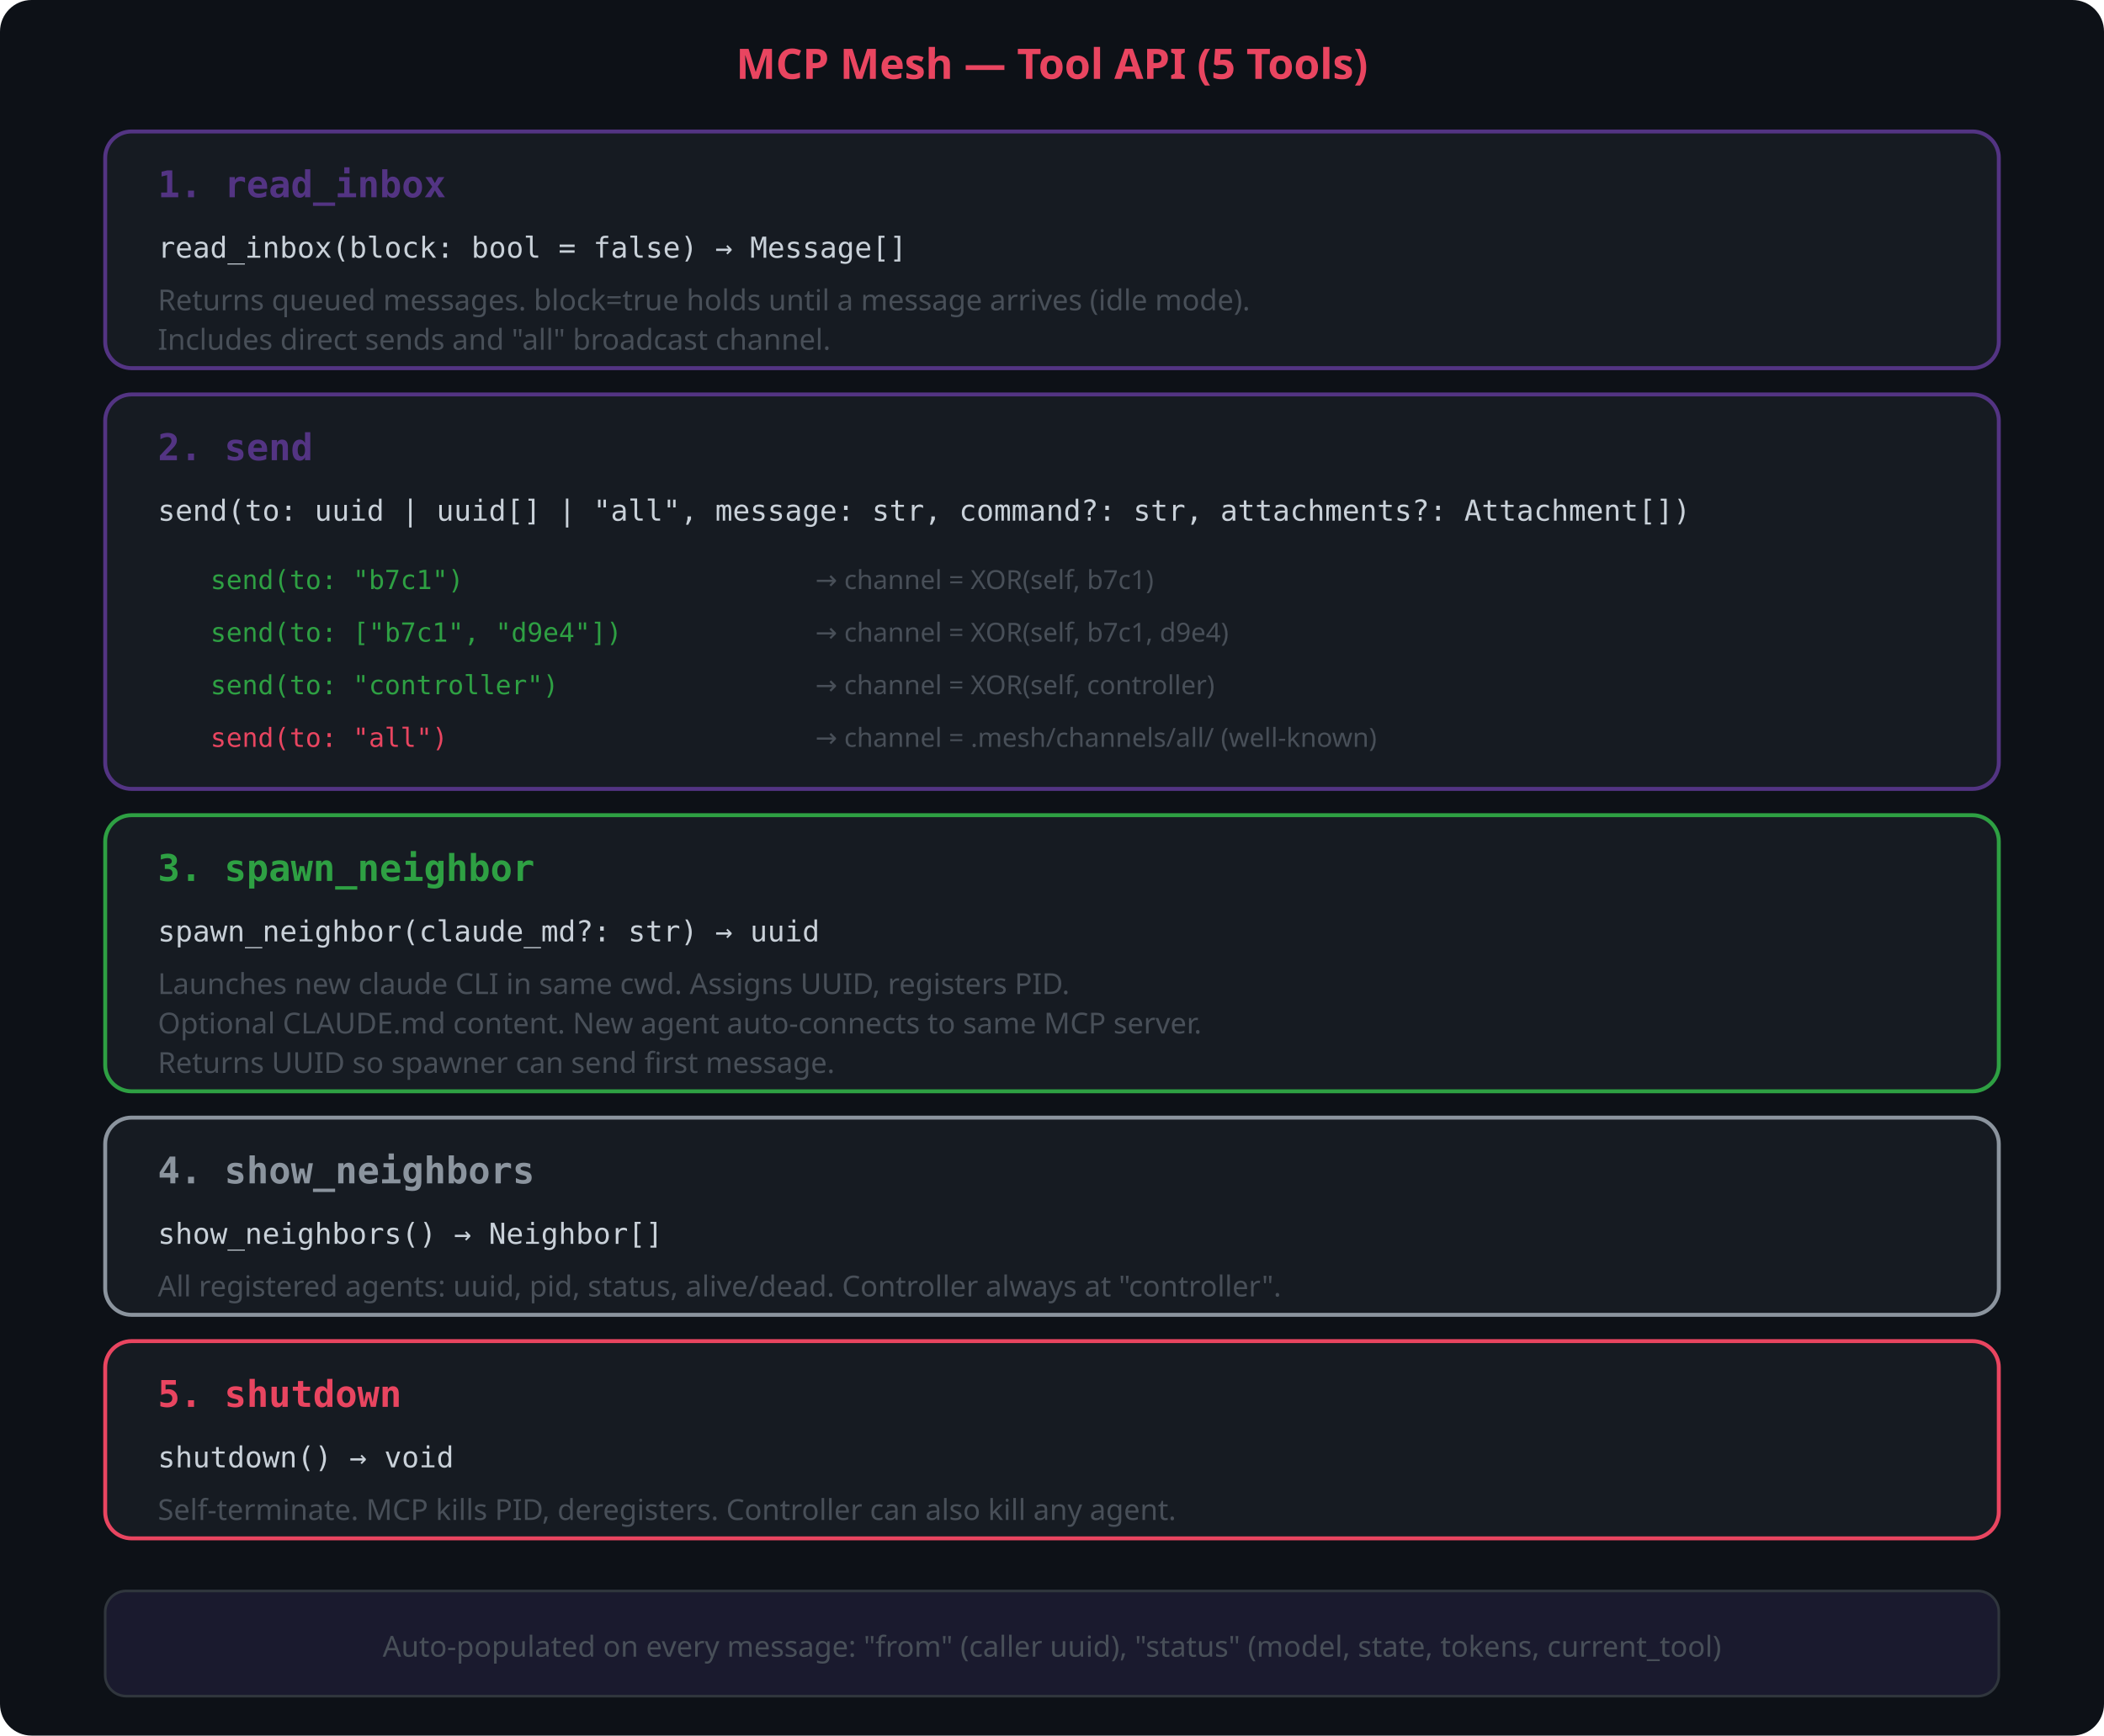
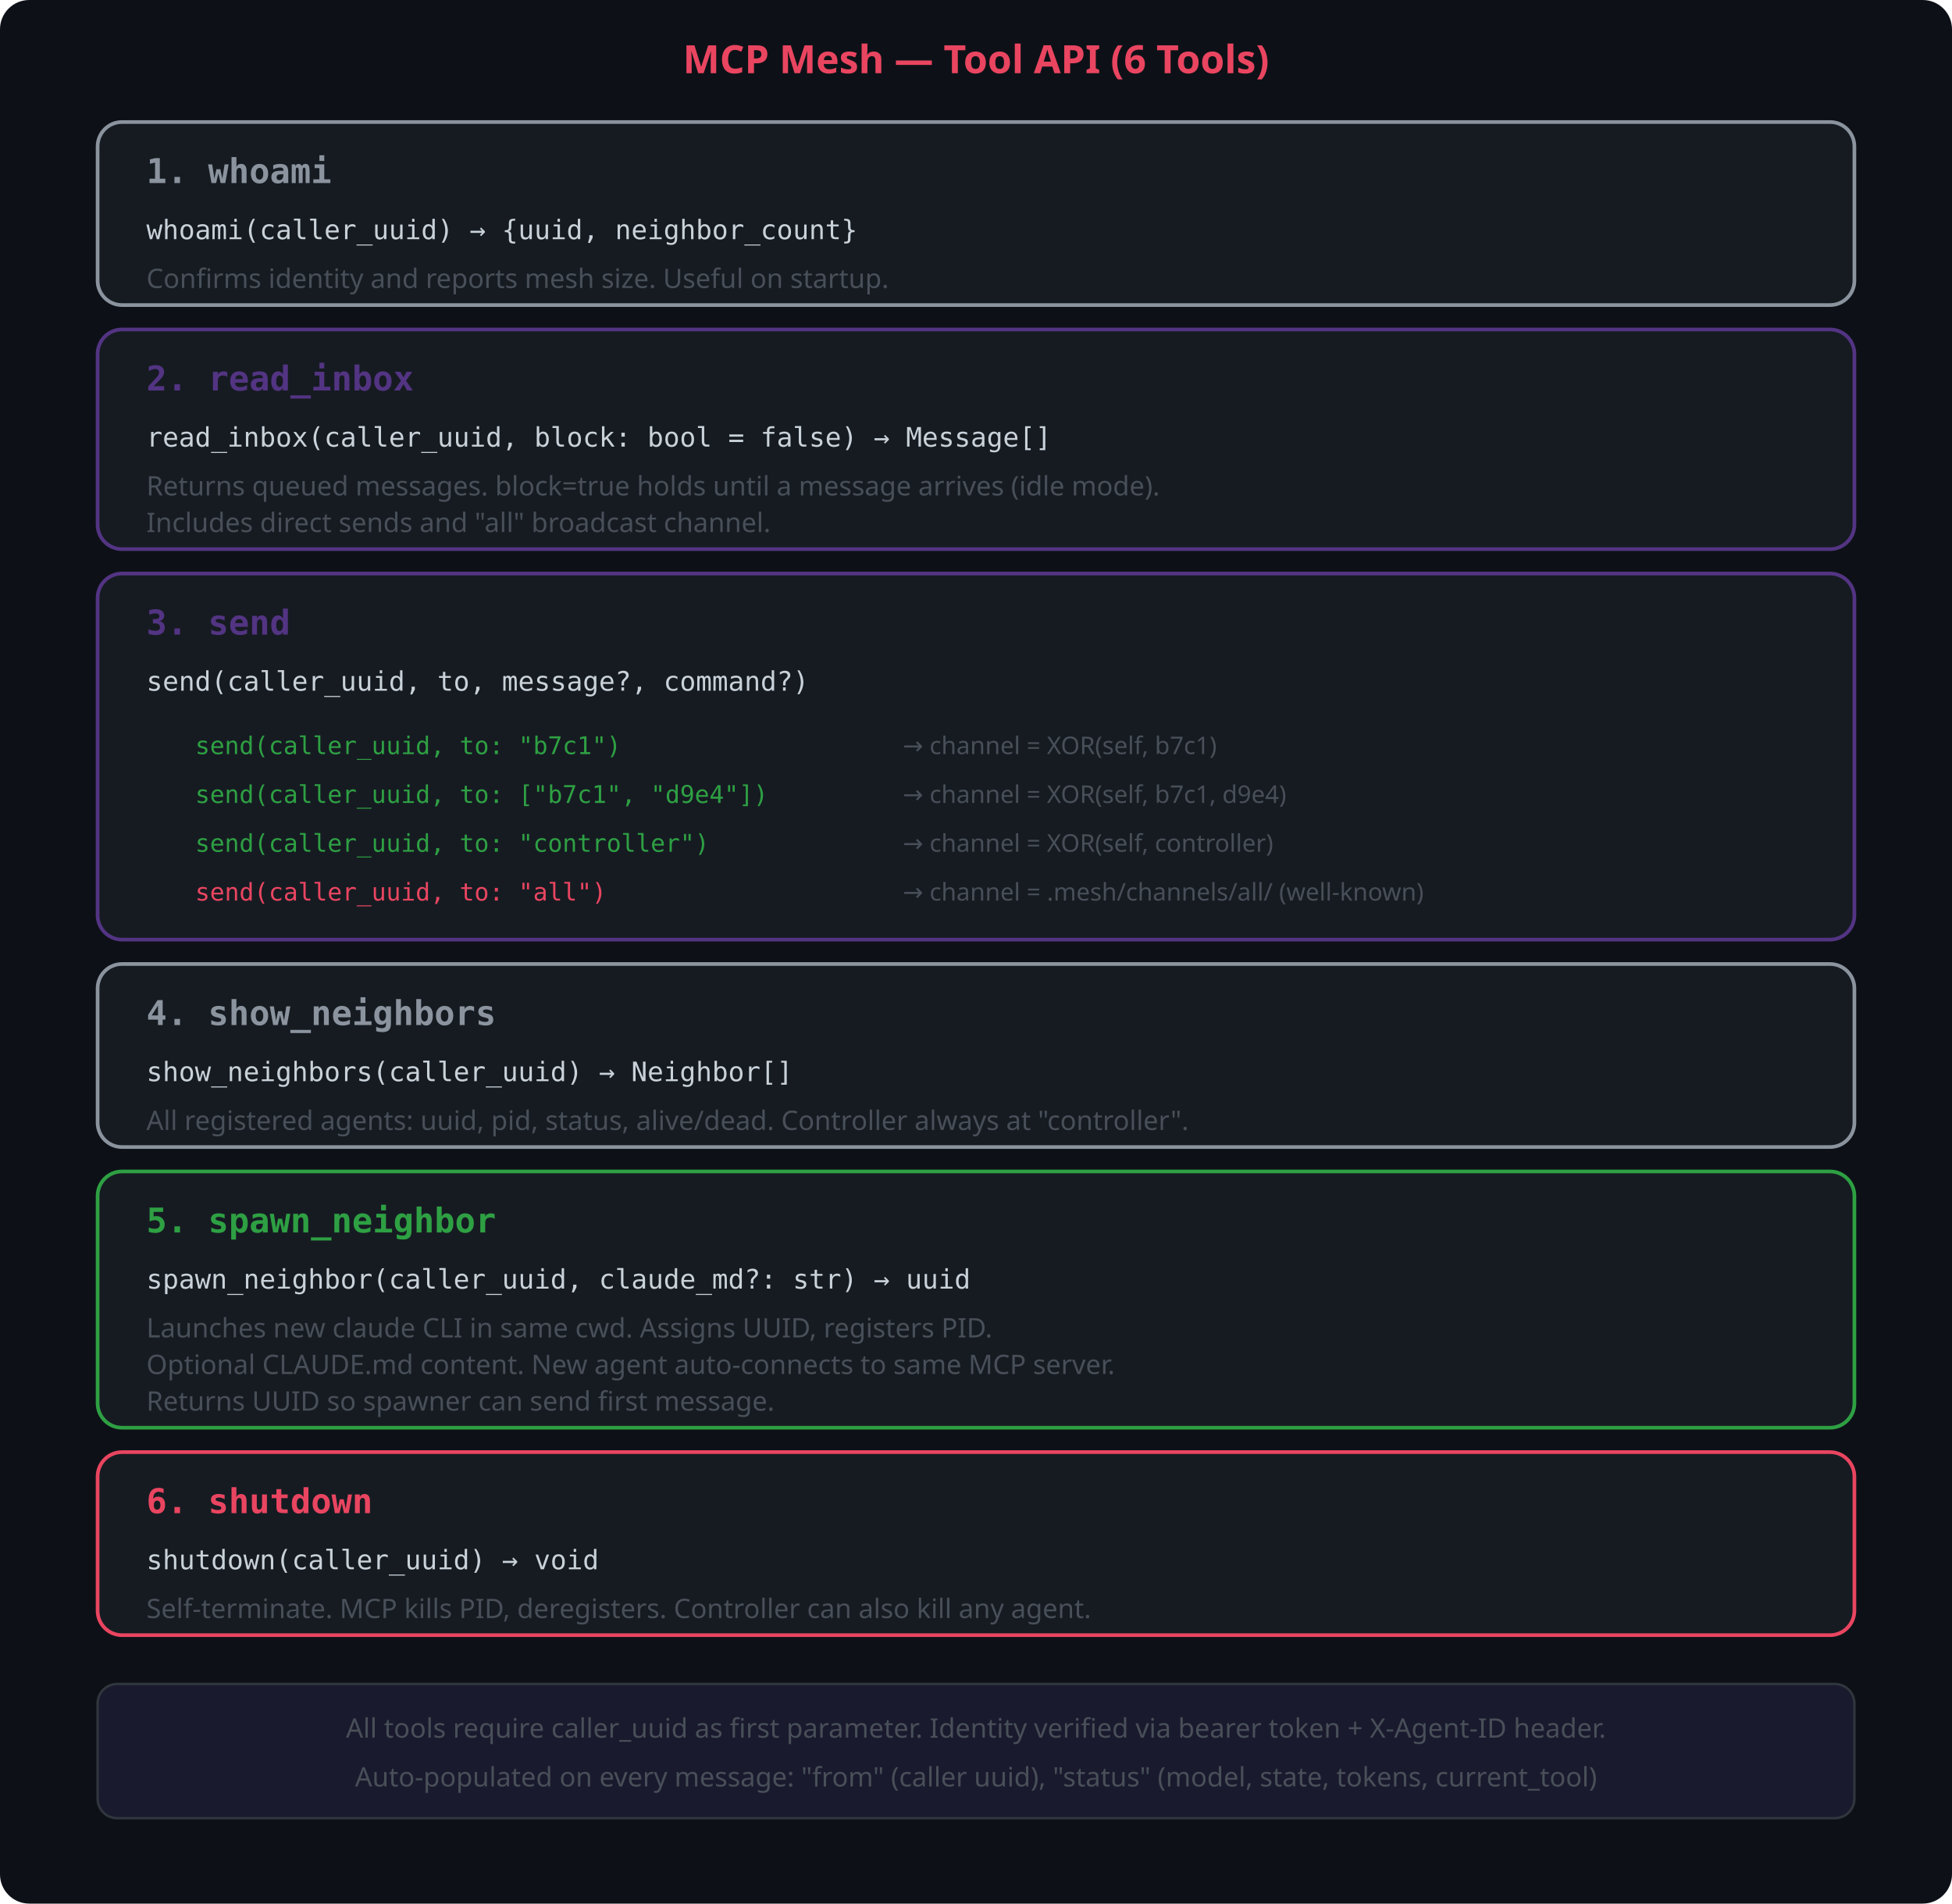
- <svg xmlns="http://www.w3.org/2000/svg" viewBox="0 0 800 660">
-   <rect width="800" height="660" rx="12" fill="#0d1117" />
-   <text x="400" y="30" text-anchor="middle" fill="#e94560" font-family="system-ui" font-size="16" font-weight="bold">MCP Mesh — Tool API (5 Tools)</text>
-   <rect x="40" y="50" width="720" height="90" rx="10" fill="#161b22" stroke="#533483" stroke-width="1.5" />
-   <text x="60" y="75" fill="#533483" font-family="monospace" font-size="14" font-weight="bold">1. read_inbox</text>
-   <text x="60" y="98" fill="#c9d1d9" font-family="monospace" font-size="11">read_inbox(block: bool = false) → Message[]</text>
-   <text x="60" y="118" fill="#484f58" font-family="system-ui" font-size="11">Returns queued messages. block=true holds until a message arrives (idle mode).</text>
-   <text x="60" y="133" fill="#484f58" font-family="system-ui" font-size="11">Includes direct sends and "all" broadcast channel.</text>
-   <rect x="40" y="150" width="720" height="150" rx="10" fill="#161b22" stroke="#533483" stroke-width="1.5" />
-   <text x="60" y="175" fill="#533483" font-family="monospace" font-size="14" font-weight="bold">2. send</text>
-   <text x="60" y="198" fill="#c9d1d9" font-family="monospace" font-size="11">send(to: uuid | uuid[] | "all", message: str, command?: str, attachments?: Attachment[])</text>
-   <text x="80" y="224" fill="#2ea043" font-family="monospace" font-size="10">send(to: "b7c1")</text>
-   <text x="310" y="224" fill="#484f58" font-family="system-ui" font-size="10">→ channel = XOR(self, b7c1)</text>
-   <text x="80" y="244" fill="#2ea043" font-family="monospace" font-size="10">send(to: ["b7c1", "d9e4"])</text>
-   <text x="310" y="244" fill="#484f58" font-family="system-ui" font-size="10">→ channel = XOR(self, b7c1, d9e4)</text>
-   <text x="80" y="264" fill="#2ea043" font-family="monospace" font-size="10">send(to: "controller")</text>
-   <text x="310" y="264" fill="#484f58" font-family="system-ui" font-size="10">→ channel = XOR(self, controller)</text>
-   <text x="80" y="284" fill="#e94560" font-family="monospace" font-size="10">send(to: "all")</text>
-   <text x="310" y="284" fill="#484f58" font-family="system-ui" font-size="10">→ channel = .mesh/channels/all/ (well-known)</text>
-   <rect x="40" y="310" width="720" height="105" rx="10" fill="#161b22" stroke="#2ea043" stroke-width="1.5" />
-   <text x="60" y="335" fill="#2ea043" font-family="monospace" font-size="14" font-weight="bold">3. spawn_neighbor</text>
-   <text x="60" y="358" fill="#c9d1d9" font-family="monospace" font-size="11">spawn_neighbor(claude_md?: str) → uuid</text>
-   <text x="60" y="378" fill="#484f58" font-family="system-ui" font-size="11">Launches new claude CLI in same cwd. Assigns UUID, registers PID.</text>
-   <text x="60" y="393" fill="#484f58" font-family="system-ui" font-size="11">Optional CLAUDE.md content. New agent auto-connects to same MCP server.</text>
-   <text x="60" y="408" fill="#484f58" font-family="system-ui" font-size="11">Returns UUID so spawner can send first message.</text>
-   <rect x="40" y="425" width="720" height="75" rx="10" fill="#161b22" stroke="#8b949e" stroke-width="1.5" />
-   <text x="60" y="450" fill="#8b949e" font-family="monospace" font-size="14" font-weight="bold">4. show_neighbors</text>
-   <text x="60" y="473" fill="#c9d1d9" font-family="monospace" font-size="11">show_neighbors() → Neighbor[]</text>
-   <text x="60" y="493" fill="#484f58" font-family="system-ui" font-size="11">All registered agents: uuid, pid, status, alive/dead. Controller always at "controller".</text>
-   <rect x="40" y="510" width="720" height="75" rx="10" fill="#161b22" stroke="#e94560" stroke-width="1.5" />
-   <text x="60" y="535" fill="#e94560" font-family="monospace" font-size="14" font-weight="bold">5. shutdown</text>
-   <text x="60" y="558" fill="#c9d1d9" font-family="monospace" font-size="11">shutdown() → void</text>
-   <text x="60" y="578" fill="#484f58" font-family="system-ui" font-size="11">Self-terminate. MCP kills PID, deregisters. Controller can also kill any agent.</text>
-   <rect x="40" y="605" width="720" height="40" rx="8" fill="#1a1a2e" stroke="#30363d" />
-   <text x="400" y="630" text-anchor="middle" fill="#484f58" font-family="system-ui" font-size="11">Auto-populated on every message: "from" (caller uuid), "status" (model, state, tokens, current_tool)</text>
+ <svg xmlns="http://www.w3.org/2000/svg" viewBox="0 0 800 780">
+   <rect width="800" height="780" rx="12" fill="#0d1117" />
+   <text x="400" y="30" text-anchor="middle" fill="#e94560" font-family="system-ui" font-size="16" font-weight="bold">MCP Mesh — Tool API (6 Tools)</text>
+   <rect x="40" y="50" width="720" height="75" rx="10" fill="#161b22" stroke="#8b949e" stroke-width="1.5" />
+   <text x="60" y="75" fill="#8b949e" font-family="monospace" font-size="14" font-weight="bold">1. whoami</text>
+   <text x="60" y="98" fill="#c9d1d9" font-family="monospace" font-size="11">whoami(caller_uuid) → {uuid, neighbor_count}</text>
+   <text x="60" y="118" fill="#484f58" font-family="system-ui" font-size="11">Confirms identity and reports mesh size. Useful on startup.</text>
+   <rect x="40" y="135" width="720" height="90" rx="10" fill="#161b22" stroke="#533483" stroke-width="1.5" />
+   <text x="60" y="160" fill="#533483" font-family="monospace" font-size="14" font-weight="bold">2. read_inbox</text>
+   <text x="60" y="183" fill="#c9d1d9" font-family="monospace" font-size="11">read_inbox(caller_uuid, block: bool = false) → Message[]</text>
+   <text x="60" y="203" fill="#484f58" font-family="system-ui" font-size="11">Returns queued messages. block=true holds until a message arrives (idle mode).</text>
+   <text x="60" y="218" fill="#484f58" font-family="system-ui" font-size="11">Includes direct sends and "all" broadcast channel.</text>
+   <rect x="40" y="235" width="720" height="150" rx="10" fill="#161b22" stroke="#533483" stroke-width="1.5" />
+   <text x="60" y="260" fill="#533483" font-family="monospace" font-size="14" font-weight="bold">3. send</text>
+   <text x="60" y="283" fill="#c9d1d9" font-family="monospace" font-size="11">send(caller_uuid, to, message?, command?)</text>
+   <text x="80" y="309" fill="#2ea043" font-family="monospace" font-size="10">send(caller_uuid, to: "b7c1")</text>
+   <text x="370" y="309" fill="#484f58" font-family="system-ui" font-size="10">→ channel = XOR(self, b7c1)</text>
+   <text x="80" y="329" fill="#2ea043" font-family="monospace" font-size="10">send(caller_uuid, to: ["b7c1", "d9e4"])</text>
+   <text x="370" y="329" fill="#484f58" font-family="system-ui" font-size="10">→ channel = XOR(self, b7c1, d9e4)</text>
+   <text x="80" y="349" fill="#2ea043" font-family="monospace" font-size="10">send(caller_uuid, to: "controller")</text>
+   <text x="370" y="349" fill="#484f58" font-family="system-ui" font-size="10">→ channel = XOR(self, controller)</text>
+   <text x="80" y="369" fill="#e94560" font-family="monospace" font-size="10">send(caller_uuid, to: "all")</text>
+   <text x="370" y="369" fill="#484f58" font-family="system-ui" font-size="10">→ channel = .mesh/channels/all/ (well-known)</text>
+   <rect x="40" y="395" width="720" height="75" rx="10" fill="#161b22" stroke="#8b949e" stroke-width="1.5" />
+   <text x="60" y="420" fill="#8b949e" font-family="monospace" font-size="14" font-weight="bold">4. show_neighbors</text>
+   <text x="60" y="443" fill="#c9d1d9" font-family="monospace" font-size="11">show_neighbors(caller_uuid) → Neighbor[]</text>
+   <text x="60" y="463" fill="#484f58" font-family="system-ui" font-size="11">All registered agents: uuid, pid, status, alive/dead. Controller always at "controller".</text>
+   <rect x="40" y="480" width="720" height="105" rx="10" fill="#161b22" stroke="#2ea043" stroke-width="1.5" />
+   <text x="60" y="505" fill="#2ea043" font-family="monospace" font-size="14" font-weight="bold">5. spawn_neighbor</text>
+   <text x="60" y="528" fill="#c9d1d9" font-family="monospace" font-size="11">spawn_neighbor(caller_uuid, claude_md?: str) → uuid</text>
+   <text x="60" y="548" fill="#484f58" font-family="system-ui" font-size="11">Launches new claude CLI in same cwd. Assigns UUID, registers PID.</text>
+   <text x="60" y="563" fill="#484f58" font-family="system-ui" font-size="11">Optional CLAUDE.md content. New agent auto-connects to same MCP server.</text>
+   <text x="60" y="578" fill="#484f58" font-family="system-ui" font-size="11">Returns UUID so spawner can send first message.</text>
+   <rect x="40" y="595" width="720" height="75" rx="10" fill="#161b22" stroke="#e94560" stroke-width="1.5" />
+   <text x="60" y="620" fill="#e94560" font-family="monospace" font-size="14" font-weight="bold">6. shutdown</text>
+   <text x="60" y="643" fill="#c9d1d9" font-family="monospace" font-size="11">shutdown(caller_uuid) → void</text>
+   <text x="60" y="663" fill="#484f58" font-family="system-ui" font-size="11">Self-terminate. MCP kills PID, deregisters. Controller can also kill any agent.</text>
+   <rect x="40" y="690" width="720" height="55" rx="8" fill="#1a1a2e" stroke="#30363d" />
+   <text x="400" y="712" text-anchor="middle" fill="#484f58" font-family="system-ui" font-size="11">All tools require caller_uuid as first parameter. Identity verified via bearer token + X-Agent-ID header.</text>
+   <text x="400" y="732" text-anchor="middle" fill="#484f58" font-family="system-ui" font-size="11">Auto-populated on every message: "from" (caller uuid), "status" (model, state, tokens, current_tool)</text>
</svg>
